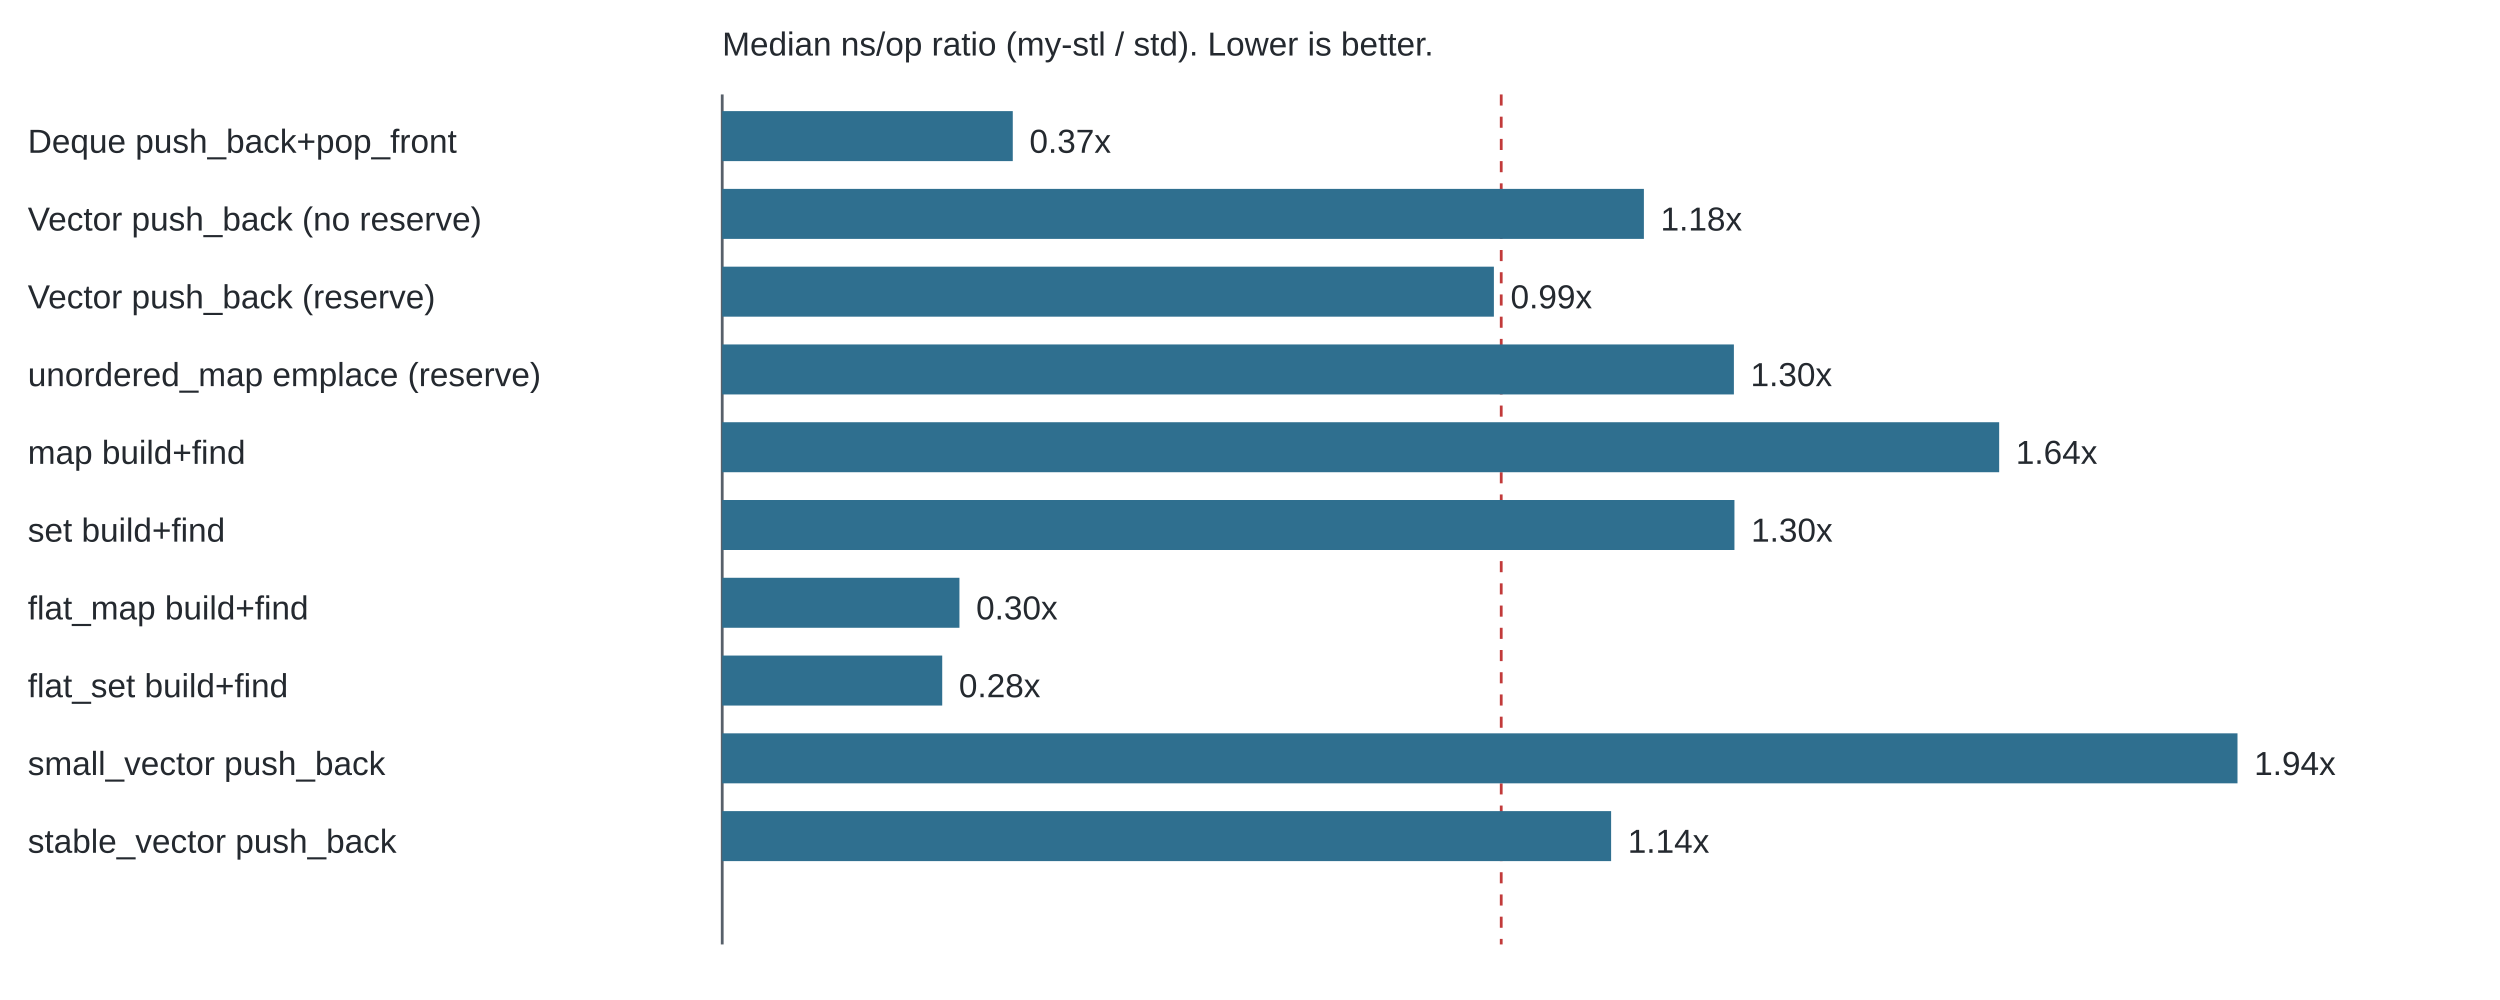
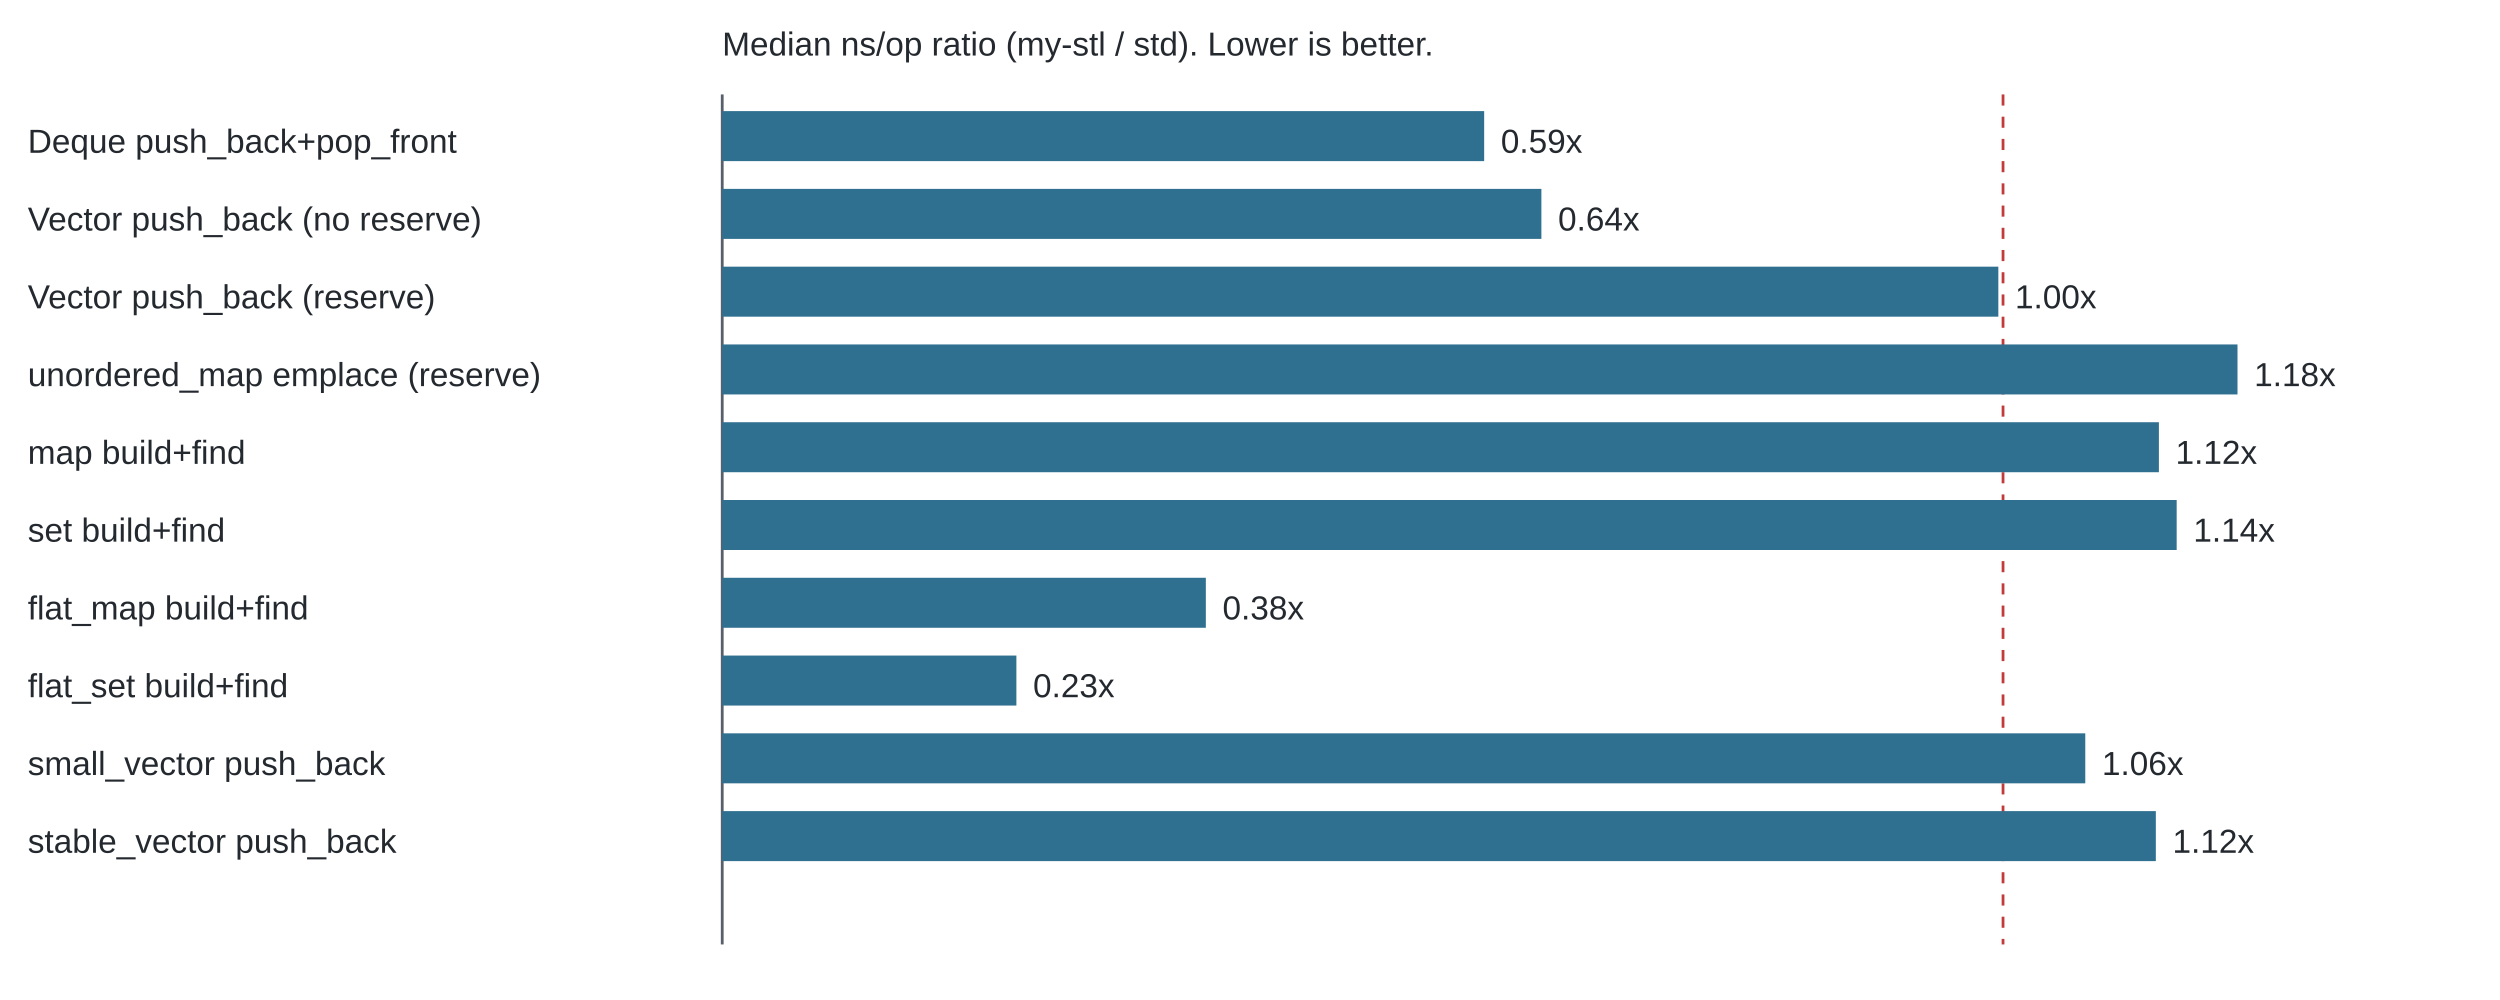
<svg xmlns="http://www.w3.org/2000/svg" width="900" height="360" viewBox="0 0 900 360" role="img">
  <style>text{font-family:Arial, sans-serif;font-size:12px;fill:#24292f;}.axis{stroke:#57606a;stroke-width:1;}.bar{fill:#2f6f8f;}.baseline{stroke:#c23a3a;stroke-width:1;stroke-dasharray:4 4;}</style>
  <rect width="100%" height="100%" fill="#ffffff" />
  <text x="260" y="20">Median ns/op ratio (my-stl / std). Lower is better.</text>
  <line class="axis" x1="260" y1="34" x2="260" y2="340" />
-   <line class="baseline" x1="540.44" y1="34" x2="540.44" y2="340" />
+   <line class="baseline" x1="721.091" y1="34" x2="721.091" y2="340" />
  <text x="10" y="55">Deque push_back+pop_front</text>
-   <rect class="bar" x="260" y="40" width="104.6" height="18" />
-   <text x="370.6" y="55">0.37x</text>
+   <rect class="bar" x="260" y="40" width="274.3" height="18" />
+   <text x="540.3" y="55">0.59x</text>
  <text x="10" y="83">Vector push_back (no reserve)</text>
-   <rect class="bar" x="260" y="68" width="331.8" height="18" />
-   <text x="597.8" y="83">1.18x</text>
+   <rect class="bar" x="260" y="68" width="294.9" height="18" />
+   <text x="560.9" y="83">0.64x</text>
  <text x="10" y="111">Vector push_back (reserve)</text>
-   <rect class="bar" x="260" y="96" width="277.8" height="18" />
-   <text x="543.8" y="111">0.99x</text>
+   <rect class="bar" x="260" y="96" width="459.4" height="18" />
+   <text x="725.4" y="111">1.00x</text>
  <text x="10" y="139">unordered_map emplace (reserve)</text>
-   <rect class="bar" x="260" y="124" width="364.2" height="18" />
-   <text x="630.2" y="139">1.30x</text>
+   <rect class="bar" x="260" y="124" width="545.5" height="18" />
+   <text x="811.5" y="139">1.18x</text>
  <text x="10" y="167">map build+find</text>
-   <rect class="bar" x="260" y="152" width="459.7" height="18" />
-   <text x="725.7" y="167">1.64x</text>
+   <rect class="bar" x="260" y="152" width="517.2" height="18" />
+   <text x="783.2" y="167">1.12x</text>
  <text x="10" y="195">set build+find</text>
-   <rect class="bar" x="260" y="180" width="364.4" height="18" />
-   <text x="630.4" y="195">1.30x</text>
+   <rect class="bar" x="260" y="180" width="523.6" height="18" />
+   <text x="789.6" y="195">1.14x</text>
  <text x="10" y="223">flat_map build+find</text>
-   <rect class="bar" x="260" y="208" width="85.4" height="18" />
-   <text x="351.4" y="223">0.30x</text>
+   <rect class="bar" x="260" y="208" width="174.1" height="18" />
+   <text x="440.1" y="223">0.38x</text>
  <text x="10" y="251">flat_set build+find</text>
-   <rect class="bar" x="260" y="236" width="79.2" height="18" />
-   <text x="345.2" y="251">0.28x</text>
+   <rect class="bar" x="260" y="236" width="105.9" height="18" />
+   <text x="371.9" y="251">0.23x</text>
  <text x="10" y="279">small_vector push_back</text>
-   <rect class="bar" x="260" y="264" width="545.5" height="18" />
-   <text x="811.5" y="279">1.94x</text>
+   <rect class="bar" x="260" y="264" width="490.7" height="18" />
+   <text x="756.7" y="279">1.06x</text>
  <text x="10" y="307">stable_vector push_back</text>
-   <rect class="bar" x="260" y="292" width="320.0" height="18" />
-   <text x="586.0" y="307">1.14x</text>
+   <rect class="bar" x="260" y="292" width="516.1" height="18" />
+   <text x="782.1" y="307">1.12x</text>
</svg>
